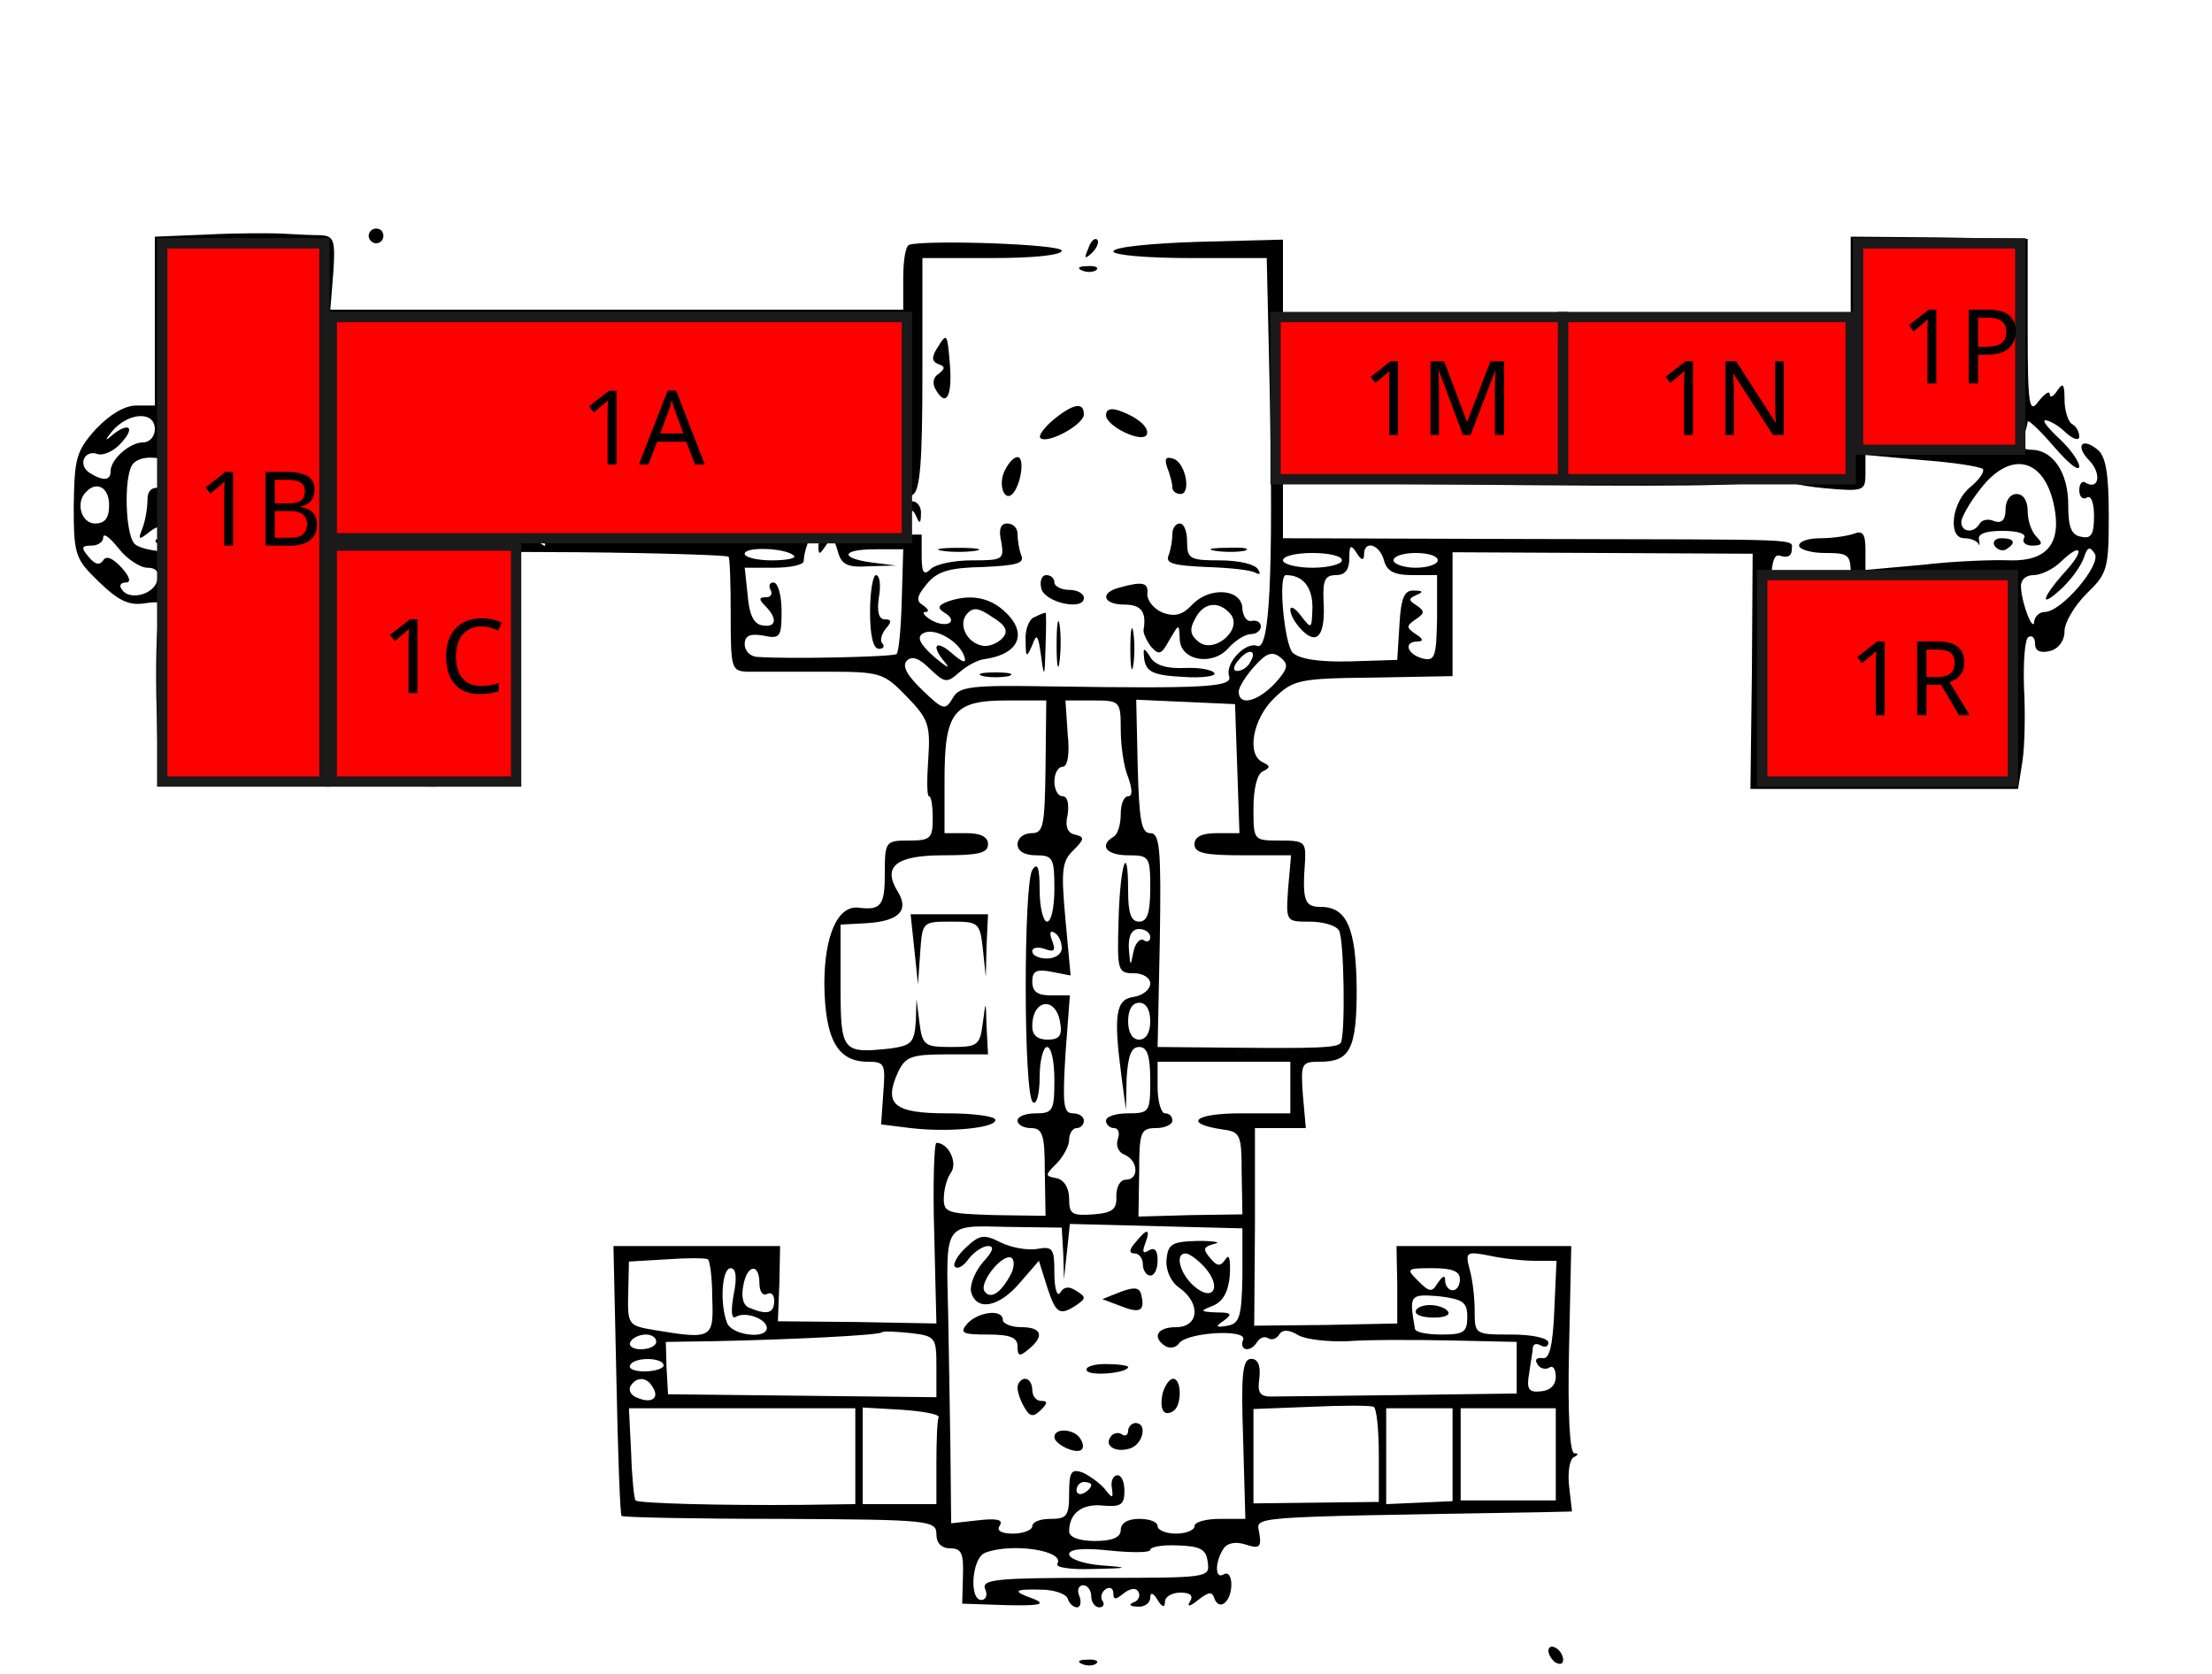
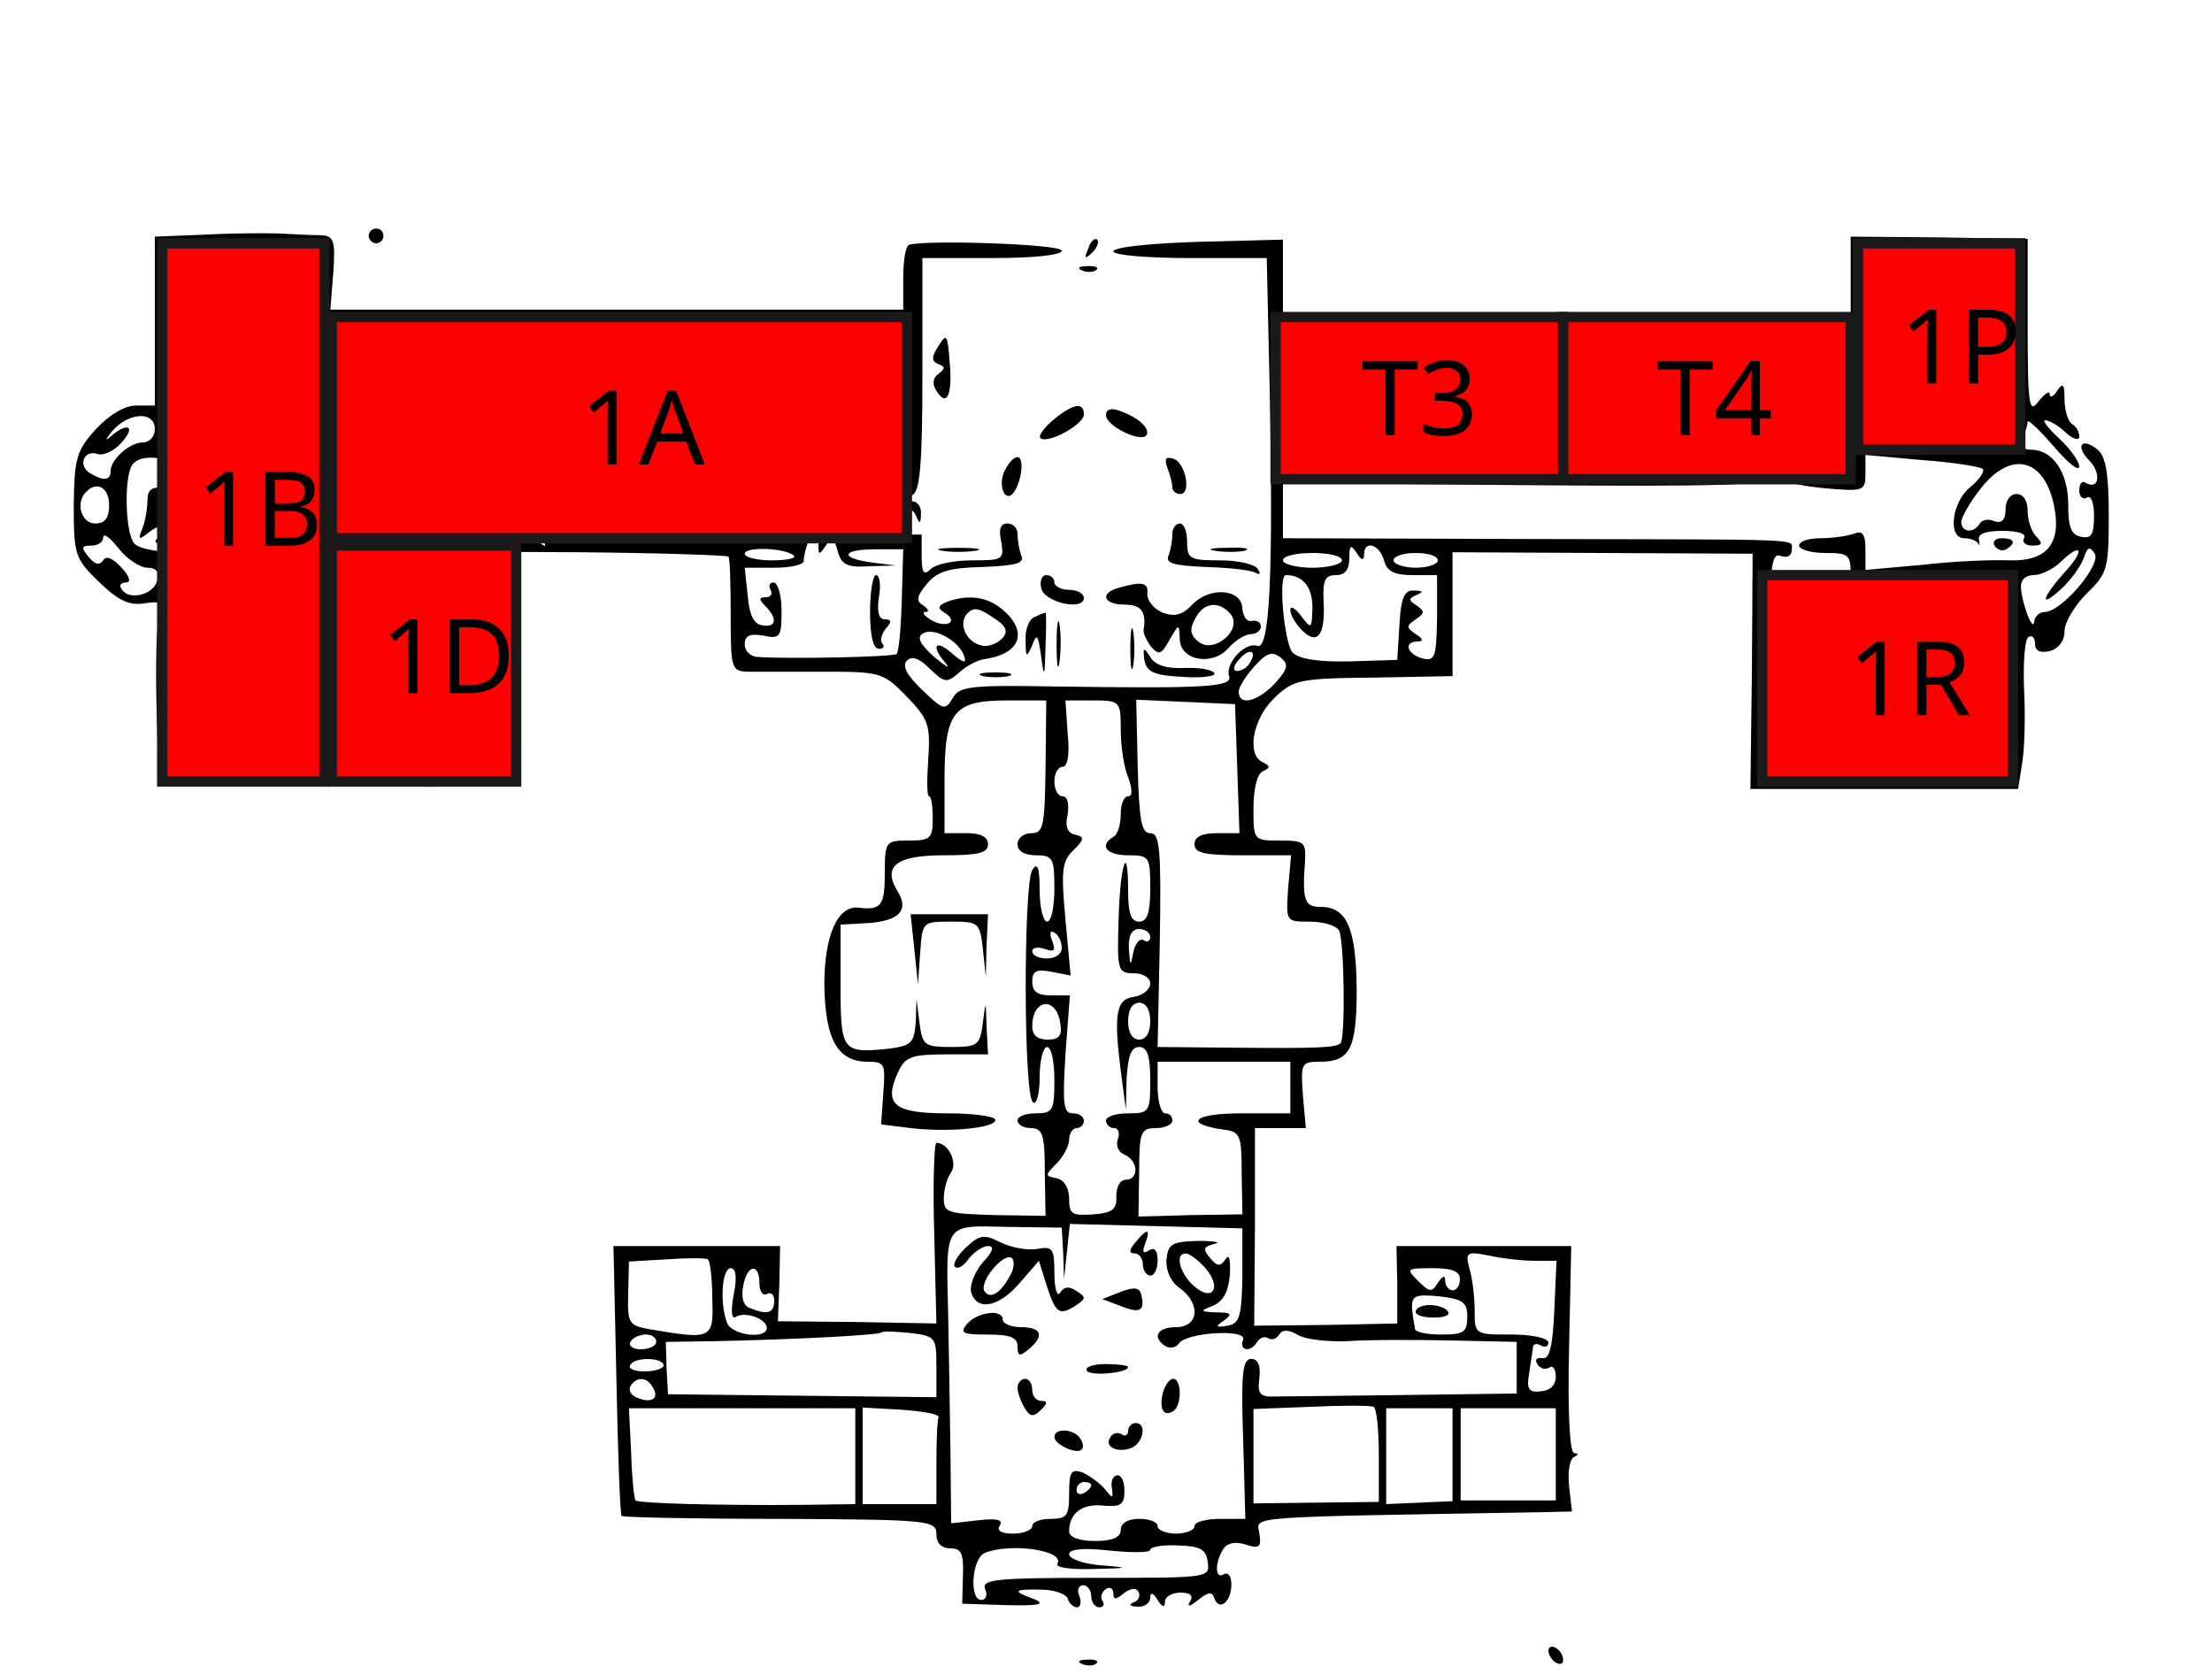
<svg xmlns="http://www.w3.org/2000/svg" version="1.0" width="300pt" height="227pt" viewBox="0 0 300 227" preserveAspectRatio="xMidYMid meet">
  <g transform="translate(0,227) scale(0.1,-0.1)" fill="#000000" stroke="none">
    <path d="M283 1952 l-73 -3 0 -114 0 -115 -25 0 c-16 0 -36 -12 -55 -32 -27 -30 -29 -40 -30 -104 0 -67 2 -72 34 -103 27 -26 41 -33 64 -29 19 3 29 0 29 -9 0 -6 -4 -10 -9 -7 -5 3 -7 -47 -6 -111 l3 -117 188 -3 188 -2 -2 160 -1 159 198 -1 c109 -1 200 -4 202 -6 2 -2 3 -37 3 -79 0 -72 1 -76 22 -77 12 0 58 0 103 0 79 0 82 -1 114 -34 29 -30 32 -38 29 -84 -2 -28 -2 -51 1 -51 3 0 5 -13 5 -30 0 -27 -3 -30 -32 -30 -32 0 -33 -1 -33 -45 0 -43 -5 -50 -36 -46 -28 3 -46 -38 -46 -104 1 -75 18 -105 59 -105 23 0 24 -3 21 -42 l-3 -43 40 -5 c52 -6 115 0 115 11 0 5 -29 9 -65 9 -73 0 -87 12 -67 56 10 21 18 24 67 24 l55 0 -2 38 c-1 36 -1 36 -5 5 -4 -31 -7 -33 -43 -33 -36 0 -39 2 -43 33 l-4 32 -1 -31 c-2 -28 -6 -32 -34 -36 -66 -7 -68 -5 -68 86 l0 82 37 2 c42 3 56 17 41 42 -22 35 -3 50 62 50 47 0 60 3 60 15 0 10 -10 15 -29 15 l-30 0 0 72 c0 93 12 108 85 108 l53 0 -1 -90 c-1 -81 -3 -90 -19 -90 -11 0 -19 -7 -19 -15 0 -9 9 -15 25 -15 23 0 25 -4 25 -45 0 -25 -4 -45 -10 -45 -5 0 -10 19 -10 43 0 31 -3 38 -10 27 -12 -19 -12 -308 1 -315 5 -4 9 12 9 34 0 23 5 41 10 41 6 0 10 -20 10 -45 0 -41 -2 -45 -25 -45 -14 0 -25 -4 -25 -10 0 -5 8 -10 18 -10 16 0 19 -9 19 -59 l1 -60 -69 1 c-63 2 -69 3 -69 22 0 12 4 28 10 36 9 14 -4 40 -20 40 -3 0 -5 -55 -3 -122 l3 -123 -108 2 -107 1 2 51 1 51 -113 0 -113 0 4 -181 c2 -100 5 -183 7 -185 2 -2 99 -4 215 -4 203 -1 212 -2 212 -21 0 -12 7 -19 19 -19 15 0 18 -7 17 -37 l-1 -38 60 -2 c44 -1 54 1 38 8 -31 11 -29 14 9 13 18 0 34 -6 36 -12 2 -7 8 -12 13 -12 4 0 6 7 3 15 -4 8 -1 15 5 15 6 0 11 -7 11 -15 0 -8 5 -15 11 -15 5 0 8 4 4 9 -3 5 -1 12 5 16 5 3 10 1 10 -6 0 -9 3 -9 14 0 9 7 17 8 20 2 3 -5 0 -12 -6 -14 -8 -3 -6 -6 5 -6 9 -1 17 5 17 12 0 8 4 7 10 -3 6 -10 10 -11 10 -2 0 6 9 12 21 12 13 0 18 -4 13 -12 -5 -8 0 -7 11 2 14 11 19 12 22 2 7 -18 23 -4 23 19 0 11 -4 17 -10 14 -12 -8 -13 15 -1 34 5 8 16 11 31 6 18 -6 21 -3 18 15 -3 24 -31 22 381 29 l43 1 -4 35 c-2 19 1 37 7 39 6 3 6 5 0 5 -6 1 -9 53 -7 141 l3 140 -119 0 -118 0 1 -52 0 -53 -97 -2 -97 -1 1 134 0 134 34 0 35 0 -4 45 c-3 43 -2 45 23 45 41 0 50 17 50 99 -1 82 -13 111 -49 111 -22 0 -25 9 -21 63 1 25 -1 27 -34 27 -36 0 -36 0 -36 44 0 26 5 47 13 50 10 5 10 7 0 12 -23 10 -14 59 15 87 26 25 33 27 135 28 l107 2 0 84 0 84 204 -1 203 -1 -1 -160 -2 -159 182 0 181 0 6 38 c3 20 4 65 2 100 -1 34 1 65 6 68 5 3 9 -1 9 -9 0 -10 7 -13 20 -10 12 3 20 14 20 27 0 12 14 35 30 51 28 27 30 33 30 106 0 56 -4 80 -15 89 -22 18 -31 5 -11 -15 16 -17 13 -40 -5 -30 -5 4 -9 -1 -9 -10 0 -9 5 -13 10 -10 6 4 10 -7 10 -25 0 -25 -4 -31 -17 -28 -14 2 -18 13 -18 44 0 43 -21 74 -50 74 -12 0 -15 5 -11 16 3 9 6 19 6 22 0 4 16 -11 35 -33 19 -22 34 -35 35 -28 0 7 -12 24 -27 38 -15 14 -24 25 -19 25 5 0 18 -7 28 -17 10 -9 18 -11 18 -5 0 6 -4 14 -10 17 -5 3 -10 18 -10 33 0 21 -2 24 -10 12 -5 -8 -10 -10 -10 -5 0 6 -7 1 -15 -9 -13 -18 -15 -7 -15 100 l0 120 -120 2 -120 1 0 -54 0 -54 -385 2 -385 2 0 50 0 50 -115 -3 c-63 -2 -115 -7 -115 -13 0 -5 46 -9 104 -9 l104 0 4 -177 c5 -255 0 -356 -17 -349 -16 6 -44 -24 -38 -41 5 -15 -32 -17 -239 -14 -113 2 -127 0 -136 -16 -10 -17 -13 -16 -41 11 -21 20 -28 33 -21 40 7 7 17 3 31 -11 20 -19 23 -20 40 -5 10 9 25 17 34 18 49 7 60 37 25 67 -21 18 -47 21 -75 11 -13 -5 -14 -9 -4 -15 20 -12 3 -22 -18 -10 -10 6 -13 11 -8 11 6 0 4 4 -3 9 -10 6 -9 12 5 29 14 17 30 22 76 23 46 2 57 5 52 16 -3 8 -5 21 -5 29 0 8 -6 14 -14 14 -9 0 -12 -8 -8 -25 4 -24 2 -25 -40 -25 -24 0 -49 -5 -56 -12 -9 -9 -12 -5 -12 18 l0 29 -70 0 c-56 0 -70 -3 -70 -15 0 -13 1 -13 10 0 8 13 11 11 16 -7 5 -19 13 -23 43 -21 l36 1 -32 4 c-45 6 -42 18 4 18 l38 0 -2 -69 c-1 -38 -4 -70 -7 -73 -4 -4 -146 -7 -188 -4 -10 0 -18 8 -18 17 0 12 7 15 25 12 23 -5 25 -2 25 33 0 22 -5 39 -11 39 -5 0 -7 -4 -4 -10 3 -5 1 -10 -6 -10 -10 0 -10 -3 -1 -12 17 -17 15 -30 -5 -26 -11 2 -17 15 -19 41 l-4 37 40 0 c22 0 40 4 40 9 0 5 2 15 5 23 4 10 -31 14 -181 16 -154 3 -185 1 -178 -10 6 -10 5 -11 -7 -2 -9 7 -60 11 -142 10 -71 0 -131 2 -134 7 -17 28 -23 -11 -23 -161 l0 -168 -95 1 -95 0 0 122 c0 67 -3 128 -6 137 -5 13 2 16 45 16 28 0 51 5 51 10 0 6 -30 10 -69 10 -43 0 -72 5 -79 13 -12 14 -14 88 -3 106 13 20 65 9 76 -16 5 -13 15 -23 21 -23 6 0 11 -7 11 -16 0 -10 -7 -14 -19 -11 -12 3 -16 1 -12 -6 4 -7 1 -6 -7 1 -8 7 -14 18 -14 25 0 6 -8 13 -17 15 -12 2 -18 -3 -18 -16 0 -11 -3 -29 -7 -39 -6 -15 -5 -16 9 -5 11 9 18 10 23 2 3 -5 1 -10 -6 -10 -7 0 -10 -3 -7 -6 4 -3 16 0 28 6 18 10 21 9 15 -2 -3 -7 0 -5 8 5 8 9 19 17 26 17 6 0 11 11 11 25 0 14 -6 25 -13 25 -7 0 -18 9 -25 20 -11 19 -10 20 28 20 22 0 40 5 40 10 0 6 -23 10 -50 10 l-51 0 6 38 c4 27 3 32 -4 17 -8 -17 -10 -17 -10 -3 -1 9 3 19 9 23 6 4 5 15 -2 30 -7 17 -7 32 0 54 7 19 7 31 1 31 -5 0 -9 7 -9 15 0 8 4 15 9 15 5 0 7 9 4 19 -4 17 3 19 89 23 51 2 96 3 101 1 4 -3 7 -78 7 -169 0 -103 4 -164 10 -164 12 0 12 0 10 127 l-2 102 191 0 c139 0 191 -3 191 -11 0 -9 3 -9 12 0 8 8 45 12 100 12 62 0 88 -4 88 -12 0 -9 3 -9 12 0 7 7 44 12 98 12 l86 0 -3 -94 c-1 -51 -3 -97 -4 -102 -1 -5 -1 -25 0 -44 1 -24 4 -31 10 -21 7 11 9 11 14 0 4 -10 6 -9 6 4 1 9 -5 17 -11 17 -10 0 -10 2 0 9 10 6 13 45 13 165 l0 156 95 0 c56 0 94 4 94 10 0 9 -184 15 -207 8 -5 -2 -8 -22 -8 -45 l0 -43 -388 0 -389 0 4 50 c3 44 1 50 -17 51 -11 0 -33 1 -50 2 -16 1 -63 1 -102 -1z m2444 -123 c1 -52 3 -101 4 -109 8 -59 7 -60 -101 -60 l-100 0 0 135 0 135 98 -4 97 -3 2 -94z m-627 -8 c12 -1 14 -17 12 -97 l-3 -95 -37 2 c-20 1 -45 -2 -55 -6 -10 -4 -22 -4 -27 1 -5 5 -42 7 -82 3 -40 -3 -81 -1 -92 4 -10 5 -31 6 -47 3 l-29 -5 0 97 0 97 173 -1 c94 -1 179 -2 187 -3z m410 -96 l0 -93 -154 2 c-92 0 -152 -3 -148 -8 3 -5 -2 -6 -12 -3 -10 4 -31 7 -47 7 l-29 0 0 81 c0 56 4 85 14 95 18 18 176 20 176 3 0 -8 4 -8 13 -1 15 13 66 18 135 14 l52 -4 0 -93z m-2300 -37 c0 -10 -7 -18 -16 -18 -18 0 -44 -23 -44 -39 0 -13 -10 -14 -29 -2 -16 11 -6 32 12 25 7 -2 22 4 32 16 20 22 8 28 -15 8 -8 -7 -7 -4 2 7 22 26 58 28 58 3z m2479 -54 c3 -3 -4 -14 -16 -24 -26 -20 -32 -70 -9 -70 8 0 16 -3 19 -7 2 -5 2 -2 1 5 -2 8 9 12 32 12 21 0 33 -4 29 -10 -3 -5 2 -10 11 -10 14 0 15 3 6 12 -7 7 -12 22 -12 35 0 14 -6 23 -15 23 -9 0 -15 -9 -15 -21 0 -14 -5 -19 -15 -16 -8 4 -17 2 -20 -3 -8 -14 -25 -12 -25 2 0 6 11 26 26 45 41 53 87 42 100 -24 10 -50 -10 -74 -59 -73 -23 1 -77 -1 -119 -6 l-78 -7 0 28 c0 21 -4 26 -16 21 -9 -3 -29 -6 -45 -6 -16 0 -29 -4 -29 -10 0 -5 16 -10 35 -10 32 0 35 -2 35 -29 0 -17 5 -33 10 -36 6 -3 10 2 10 13 0 18 8 19 101 20 75 1 99 -2 96 -11 -2 -6 0 -22 4 -34 5 -13 5 -23 0 -23 -5 0 -8 -42 -7 -94 0 -52 -1 -97 -4 -99 -8 -9 -173 -10 -192 -2 -10 4 -18 3 -18 -1 0 -5 -25 -7 -55 -6 l-55 4 0 150 c0 129 2 149 15 144 9 -3 15 0 15 8 0 16 28 14 -362 15 l-328 1 0 38 0 37 330 -3 c262 -2 330 0 330 10 0 9 3 10 8 2 4 -6 33 -13 65 -16 55 -5 57 -4 57 20 l0 25 77 -7 c42 -3 79 -9 82 -12z m-2541 -49 c0 -18 -6 -25 -19 -25 -19 0 -27 29 -12 43 14 15 31 6 31 -18z m52 -85 c12 0 17 -6 13 -18 -5 -19 -39 -27 -48 -11 -4 5 -1 9 6 9 7 0 5 8 -6 20 -12 13 -21 17 -25 10 -5 -7 -11 -6 -20 5 -10 12 -10 15 4 15 9 0 16 5 16 11 0 7 9 0 21 -15 11 -14 29 -26 39 -26z m321 20 c6 0 7 5 4 10 -3 6 -1 10 4 10 6 0 11 -4 11 -10 0 -5 5 -9 12 -7 7 1 13 -11 14 -28 7 -105 7 -135 3 -139 -3 -3 -4 -32 -2 -65 2 -52 0 -61 -17 -66 -11 -4 -29 -3 -40 0 -11 3 -20 2 -20 -3 0 -6 -9 -8 -20 -5 -20 5 -20 12 -18 157 3 150 3 151 26 148 13 -2 22 2 23 10 0 10 2 10 6 1 2 -7 9 -13 14 -13z m556 -4 c3 -3 -10 -6 -30 -6 -20 0 -37 4 -37 9 0 10 57 8 67 -3z m773 2 c0 20 21 14 27 -8 4 -15 14 -20 39 -20 l33 0 0 -59 c-1 -53 -3 -58 -20 -54 -21 6 -26 23 -6 23 8 0 7 4 -3 10 -13 9 -13 11 0 20 12 8 13 11 1 19 -11 7 -11 9 0 14 10 4 9 6 -3 6 -13 1 -18 -9 -20 -46 l-3 -48 -64 -2 c-42 -1 -69 3 -78 12 -11 12 -20 105 -9 105 23 0 36 -16 36 -44 -1 -29 -1 -30 -15 -12 -8 11 -15 15 -15 9 0 -7 7 -19 16 -28 21 -21 32 -6 29 41 -1 27 2 34 17 34 12 0 18 7 18 23 0 18 2 19 10 7 6 -10 10 -11 10 -2z m953 -21 c-32 -35 -39 -54 -10 -28 15 13 29 33 33 44 5 15 8 17 15 6 9 -15 -45 -79 -68 -79 -7 0 -13 -6 -14 -12 -1 -18 -17 23 -18 45 -1 10 6 17 17 17 10 0 27 8 38 19 26 25 32 16 7 -12z m-983 13 c0 -5 -18 -10 -40 -10 -22 0 -40 5 -40 10 0 6 18 10 40 10 22 0 40 -4 40 -10z m130 0 c0 -5 -13 -10 -30 -10 -16 0 -30 5 -30 10 0 6 14 10 30 10 17 0 30 -4 30 -10z m-590 -105 c-6 -7 -18 -12 -26 -11 -22 3 -35 28 -23 43 9 10 16 9 35 -4 18 -11 22 -19 14 -28z m-52 -26 c3 -9 -2 -8 -17 5 -23 20 -29 10 -8 -14 6 -8 0 -4 -16 9 -20 18 -24 27 -15 32 15 9 50 -11 56 -32z m387 -8 c-3 -6 -11 -11 -17 -11 -6 0 -6 6 2 15 14 17 26 13 15 -4z m34 -28 c-24 -25 -49 -31 -49 -11 0 6 10 22 22 35 16 18 24 20 35 11 11 -9 10 -15 -8 -35z m-1502 15 c-3 -8 -6 -5 -6 6 -1 11 2 17 5 13 3 -3 4 -12 1 -19z m1293 -77 c0 -22 4 -51 10 -65 6 -17 6 -26 0 -26 -6 0 -10 -11 -10 -24 0 -14 -4 -28 -10 -31 -20 -12 -9 -25 20 -25 29 0 30 -2 30 -45 0 -33 -4 -45 -15 -45 -11 0 -15 11 -15 42 0 69 -11 36 -13 -41 -2 -68 -1 -71 21 -71 12 0 22 -6 22 -14 0 -8 -10 -16 -22 -18 -25 -3 -28 -24 -17 -108 l6 -45 1 43 c2 30 6 42 17 42 11 0 15 -12 15 -45 0 -43 -1 -45 -30 -45 -16 0 -30 -4 -30 -10 0 -5 5 -10 11 -10 6 0 8 -7 5 -15 -3 -9 1 -18 9 -21 19 -8 20 -34 2 -34 -8 0 -13 -10 -13 -22 1 -18 -5 -23 -31 -25 -29 -2 -33 0 -33 21 0 15 -7 26 -17 28 -16 3 -16 4 0 20 9 9 17 24 17 32 0 9 5 16 10 16 6 0 10 5 10 10 0 6 -7 10 -15 10 -13 0 -14 13 -10 80 l6 80 -26 0 c-18 0 -25 5 -25 19 0 14 6 17 26 13 l26 -5 -7 76 c-6 66 -5 79 11 94 15 15 15 18 2 21 -10 2 -14 11 -10 27 2 15 0 25 -7 25 -6 0 -11 9 -11 20 0 11 5 20 11 20 7 0 10 17 7 45 l-3 45 37 0 c37 0 38 -1 38 -39z m158 -53 l3 -88 -31 0 c-20 0 -30 -5 -30 -15 0 -12 14 -15 65 -15 l66 0 -4 -45 c-3 -45 -3 -45 29 -45 18 0 36 -5 40 -12 7 -11 9 -146 2 -153 -6 -6 -33 -7 -140 -6 l-108 1 3 145 c2 124 0 145 -13 145 -12 0 -15 17 -17 90 l-2 91 67 -3 67 -3 3 -87z m-1451 40 c-3 -8 -6 -5 -6 6 -1 11 2 17 5 13 3 -3 4 -12 1 -19z m1213 -284 c0 -8 -9 -14 -20 -14 -11 0 -20 4 -20 10 0 5 8 6 17 3 13 -5 15 -2 10 11 -4 10 -3 15 3 11 6 -3 10 -13 10 -21z m120 15 c0 -5 -4 -8 -9 -4 -5 3 -12 -5 -14 -17 -4 -20 -4 -19 -6 5 -1 18 4 27 14 27 8 0 15 -5 15 -11z m-122 -117 c3 -17 -2 -22 -17 -22 -14 0 -21 6 -21 18 0 38 33 41 38 4z m122 3 c0 -16 -6 -25 -15 -25 -9 0 -15 9 -15 25 0 16 6 25 15 25 9 0 15 -9 15 -25z m190 -90 l0 -35 -67 0 c-64 0 -79 -14 -24 -22 23 -3 25 -7 25 -59 l1 -56 -70 -1 -71 -2 1 60 c0 55 2 60 23 60 12 0 22 5 22 10 0 6 -4 10 -10 10 -5 0 -10 16 -10 35 l0 35 90 0 90 0 0 -35z m-308 -225 l1 -35 4 37 4 38 117 -3 117 -3 0 -65 c-1 -55 -4 -64 -20 -67 -17 -3 -17 -1 -5 7 12 9 10 11 -10 11 -23 1 -23 2 -5 9 14 6 21 19 23 42 1 22 -1 29 -6 21 -7 -10 -11 -10 -21 2 -10 12 -9 15 6 19 10 2 0 4 -22 4 -36 -1 -41 -4 -43 -26 -1 -14 6 -30 18 -38 29 -21 26 -53 -5 -53 -26 0 -33 -14 -14 -26 6 -3 14 -2 18 4 10 15 93 20 87 5 -6 -15 10 -18 19 -3 4 6 10 8 15 5 5 -3 11 -1 15 5 4 7 13 7 26 -1 11 -6 41 -9 67 -8 26 2 88 2 138 1 l91 -2 0 -35 0 -35 -151 -2 c-83 -1 -162 -2 -176 -2 -21 -1 -25 3 -22 25 2 17 -2 26 -11 26 -12 0 -14 -21 -11 -109 l3 -108 -34 0 c-19 0 -35 -4 -35 -10 0 -5 -11 -10 -25 -10 -14 0 -25 5 -25 10 0 6 -11 10 -25 10 -16 0 -25 -6 -25 -15 0 -10 -11 -15 -35 -15 -21 0 -35 5 -35 13 0 25 18 38 46 35 24 -2 29 1 29 20 0 12 -4 22 -10 21 -5 0 -9 -8 -7 -17 2 -15 1 -15 -10 -1 -7 8 -21 18 -30 22 -15 5 -18 1 -18 -28 0 -31 -3 -35 -25 -35 -14 0 -25 -4 -25 -10 0 -5 -12 -10 -26 -10 -16 0 -23 4 -18 11 5 8 -4 10 -30 7 l-36 -4 -1 101 c-1 55 -2 136 -3 180 -3 128 -7 123 80 121 l74 -1 2 -35z m-476 -61 c2 -54 0 -56 -78 -43 -36 6 -37 7 -36 50 l1 43 51 3 c28 2 53 2 56 0 3 -2 6 -26 6 -53z m668 42 c24 -27 11 -48 -15 -25 -19 17 -26 44 -11 44 5 0 17 -9 26 -19z m448 9 l29 0 -3 -67 c-2 -50 -7 -67 -16 -65 -8 1 -11 -2 -7 -8 3 -6 11 -8 16 -5 5 4 9 -2 9 -12 0 -12 -8 -19 -20 -20 -17 -2 -20 3 -16 25 2 15 5 31 5 35 1 5 6 5 11 2 6 -3 10 -1 10 4 0 6 -21 11 -50 11 -50 0 -50 0 -50 33 0 17 -3 43 -7 56 -6 23 -4 24 27 18 18 -4 46 -7 62 -7z m-1087 -46 c-4 -22 -3 -34 3 -30 13 8 42 -3 42 -15 0 -16 -48 -10 -54 7 -10 26 -7 74 5 74 7 0 9 -12 4 -36z m35 15 c0 -11 5 -17 10 -14 6 3 10 -1 10 -9 0 -17 -9 -20 -33 -10 -9 3 -12 14 -9 30 5 29 22 32 22 3z m950 6 c0 -8 -4 -15 -10 -15 -5 0 -10 6 -10 13 0 8 -3 7 -10 -3 -8 -13 -11 -13 -27 3 -16 16 -16 17 20 17 26 0 37 -4 37 -15z m10 -51 c0 -21 -5 -24 -35 -24 -19 0 -36 3 -36 8 -8 46 -7 47 32 44 33 -4 39 -8 39 -28z m-720 -68 l0 -41 -182 2 -182 2 -2 36 -1 35 66 1 c100 2 224 8 227 12 2 2 19 1 39 -1 34 -4 35 -6 35 -46z m-380 34 c0 -5 -9 -10 -21 -10 -11 0 -17 5 -14 10 3 6 13 10 21 10 8 0 14 -4 14 -10z m10 -32 c0 -4 -12 -8 -26 -8 -14 0 -23 4 -19 9 6 11 45 10 45 -1z m-15 -29 c10 -15 -1 -23 -20 -15 -9 3 -13 10 -10 16 8 13 22 13 30 -1z m985 -93 l0 -63 -85 -1 -85 -1 0 64 0 64 78 3 c42 2 80 2 85 0 4 -2 7 -31 7 -66z m-710 -1 l0 -65 -72 -1 c-110 -1 -222 2 -226 6 -2 2 -5 31 -6 64 l-3 61 153 0 154 0 0 -65z m113 53 c-2 -5 -3 -33 -3 -63 l0 -55 -50 0 -50 0 0 66 0 65 53 -3 c28 -2 51 -6 50 -10z m697 -51 l0 -63 -45 -2 -45 -2 0 65 0 65 45 0 45 0 0 -63z m140 1 l0 -63 -64 0 -65 0 0 63 0 62 65 0 64 0 0 -62z m-630 -42 c0 -3 -4 -8 -10 -11 -5 -3 -10 -1 -10 4 0 6 5 11 10 11 6 0 10 -2 10 -4z m158 -105 c3 -21 1 -21 -152 -21 -134 0 -155 -2 -150 -15 4 -8 1 -15 -5 -15 -17 0 -13 57 5 64 36 14 109 3 98 -15 -3 -5 19 -8 48 -7 50 1 51 2 11 5 -24 2 -43 9 -43 15 0 7 19 9 55 5 30 -3 55 -3 55 1 0 4 17 7 37 6 31 -1 39 -5 41 -23z" />
    <path d="M2584 1795 c-6 -11 -7 -33 -4 -50 5 -23 8 -26 14 -13 4 9 6 31 4 50 -3 30 -4 31 -14 13z" />
    <path d="M2610 1766 c0 -21 5 -36 12 -36 6 0 8 3 5 7 -4 3 3 11 16 17 31 16 28 40 -5 44 -26 3 -28 1 -28 -32z m40 14 c0 -5 -7 -10 -15 -10 -8 0 -15 5 -15 10 0 6 7 10 15 10 8 0 15 -4 15 -10z" />
    <path d="M1877 1743 c-8 -13 5 -73 14 -68 10 7 9 75 -2 75 -4 0 -10 -3 -12 -7z" />
    <path d="M1911 1708 c1 -39 2 -40 8 -13 l7 30 7 -29 c5 -15 10 -26 13 -23 9 8 -16 77 -27 77 -5 0 -8 -19 -8 -42z" />
    <path d="M1955 1730 c-4 -12 0 -26 9 -36 15 -14 16 -12 16 20 0 39 -15 48 -25 16z" />
    <path d="M2217 1735 c-4 -8 -2 -17 2 -20 5 -3 7 -14 4 -25 -3 -11 0 -20 6 -20 6 0 11 17 11 40 0 40 -13 53 -23 25z" />
    <path d="M2250 1715 c0 -19 5 -35 11 -35 6 0 9 9 6 20 -3 11 -1 18 4 14 11 -6 11 -2 3 20 -11 28 -24 17 -24 -19z" />
    <path d="M2293 1730 c3 -10 0 -21 -6 -23 -6 -2 -7 -9 -3 -15 14 -23 26 -12 26 23 0 19 -5 35 -11 35 -6 0 -9 -9 -6 -20z" />
    <path d="M2705 1530 c4 -6 11 -8 16 -5 14 9 11 15 -7 15 -8 0 -12 -5 -9 -10z" />
    <path d="M2555 1432 c-13 -9 -18 -72 -5 -72 5 0 10 7 10 15 0 20 10 19 25 -1 10 -14 12 -11 12 17 0 30 -11 49 -27 49 -3 0 -9 -4 -15 -8z m30 -22 c-3 -5 -10 -10 -16 -10 -5 0 -9 5 -9 10 0 6 7 10 16 10 8 0 12 -4 9 -10z" />
    <path d="M2507 1423 c-12 -11 -8 -25 4 -17 8 5 10 -1 7 -20 -3 -14 -1 -26 3 -26 5 0 9 16 9 35 0 33 -8 43 -23 28z" />
    <path d="M2480 1299 c0 -5 5 -7 10 -4 6 3 10 8 10 11 0 2 -4 4 -10 4 -5 0 -10 -5 -10 -11z" />
    <path d="M476 1422 c-2 -4 -1 -23 4 -42 l8 -35 1 43 c1 41 -3 50 -13 34z" />
    <path d="M510 1416 c-20 -25 -9 -61 19 -61 13 0 26 6 29 13 2 6 -1 12 -7 12 -6 0 -11 -4 -11 -10 0 -5 -4 -10 -10 -10 -5 0 -10 12 -10 26 0 22 4 25 21 21 16 -4 18 -3 8 9 -15 18 -23 18 -39 0z" />
    <path d="M1310 578 c-12 -11 -18 -23 -15 -26 4 -4 12 1 19 11 7 9 19 17 26 17 9 0 7 -7 -7 -22 -11 -13 -18 -31 -16 -40 7 -27 38 -21 66 12 l26 30 11 -35 c12 -37 17 -40 40 -25 13 9 13 11 0 19 -10 7 -17 6 -22 -2 -4 -7 -8 5 -8 26 0 34 -2 37 -24 33 -13 -2 -35 2 -49 9 -22 11 -28 11 -47 -7z m60 -38 c-13 -24 -27 -33 -35 -21 -7 12 25 52 37 45 4 -3 4 -14 -2 -24z" />
    <path d="M1540 585 c-9 -10 -9 -15 -1 -15 6 0 11 -7 11 -15 0 -8 5 -15 10 -15 6 0 10 9 10 21 0 13 -4 18 -12 13 -8 -5 -9 -2 -5 9 8 21 3 22 -13 2z" />
    <path d="M1520 518 l-25 -10 24 -9 c27 -11 34 -7 29 14 -2 11 -9 12 -28 5z" />
    <path d="M1312 475 c-11 -13 -7 -15 28 -15 30 0 40 -4 40 -16 0 -14 3 -14 15 -4 22 18 18 30 -10 30 -14 0 -25 5 -25 10 0 15 -33 11 -48 -5z" />
    <path d="M1474 411 c5 -8 56 -3 56 5 0 2 -14 4 -31 4 -16 0 -28 -4 -25 -9z" />
    <path d="M1380 388 c0 -7 5 -20 10 -28 7 -12 12 -12 22 -2 9 9 9 12 0 12 -7 0 -12 7 -12 15 0 8 -4 15 -10 15 -5 0 -10 -6 -10 -12z" />
    <path d="M1577 381 c-5 -22 1 -33 14 -25 12 7 12 44 0 44 -5 0 -11 -9 -14 -19z" />
    <path d="M1530 329 c0 -5 -4 -8 -9 -4 -5 3 -12 1 -15 -4 -9 -13 9 -22 28 -15 17 7 22 34 6 34 -5 0 -10 -5 -10 -11z" />
    <path d="M1430 321 c0 -10 30 -24 37 -17 3 3 2 9 -2 15 -8 13 -35 15 -35 2z" />
    <path d="M1920 491 c0 -5 11 -8 25 -8 13 0 22 3 19 8 -3 5 -14 9 -25 9 -10 0 -19 -4 -19 -9z" />
    <path d="M500 1950 c0 -5 5 -10 10 -10 6 0 10 5 10 10 0 6 -4 10 -10 10 -5 0 -10 -4 -10 -10z" />
    <path d="M1476 1933 c-6 -14 -5 -15 5 -6 7 7 10 15 7 18 -3 3 -9 -2 -12 -12z" />
    <path d="M1468 1903 c7 -3 16 -2 19 1 4 3 -2 6 -13 5 -11 0 -14 -3 -6 -6z" />
    <path d="M1273 1801 c-10 -15 -10 -21 0 -25 9 -3 9 -6 0 -13 -8 -5 -9 -14 -3 -23 14 -23 22 -6 18 39 -3 37 -4 40 -15 22z" />
    <path d="M810 1725 c-8 -9 -8 -15 -2 -15 6 0 13 -10 15 -22 3 -14 5 -9 6 15 1 41 -1 44 -19 22z" />
    <path d="M853 1705 c-10 -32 -1 -51 10 -22 4 9 8 8 16 -3 16 -23 22 -6 10 28 -14 41 -23 40 -36 -3z" />
    <path d="M1429 1701 c-13 -11 -21 -22 -18 -25 9 -9 59 18 59 32 0 17 -14 15 -41 -7z" />
    <path d="M1500 1707 c0 -15 48 -38 55 -27 5 9 -11 24 -37 33 -11 4 -18 2 -18 -6z" />
    <path d="M1361 1628 c-7 -20 3 -39 13 -27 11 13 16 49 6 49 -6 0 -14 -10 -19 -22z" />
    <path d="M1583 1636 c4 -10 7 -22 7 -27 0 -5 5 -9 11 -9 15 0 7 43 -10 48 -10 3 -12 0 -8 -12z" />
    <path d="M630 1630 c0 -5 5 -10 10 -10 6 0 10 5 10 10 0 6 -4 10 -10 10 -5 0 -10 -4 -10 -10z" />
    <path d="M820 1631 c0 -5 7 -11 15 -15 9 -3 15 0 15 9 0 8 -7 15 -15 15 -8 0 -15 -4 -15 -9z" />
    <path d="M1020 1630 c0 -5 7 -10 15 -10 8 0 15 5 15 10 0 6 -7 10 -15 10 -8 0 -15 -4 -15 -10z" />
    <path d="M357 1613 c-4 -3 -7 -21 -7 -40 0 -29 3 -33 25 -33 22 0 25 4 25 34 0 22 -6 36 -16 40 -19 7 -19 7 -27 -1z m33 -17 c0 -11 -19 -15 -25 -6 -3 5 1 10 9 10 9 0 16 -2 16 -4z m0 -36 c0 -5 -7 -10 -15 -10 -8 0 -15 5 -15 10 0 6 7 10 15 10 8 0 15 -4 15 -10z" />
    <path d="M317 1602 c-8 -11 4 -62 14 -62 6 0 9 16 7 35 -2 33 -11 44 -21 27z" />
    <path d="M430 1580 c0 -5 6 -10 14 -10 8 0 18 5 21 10 3 6 -3 10 -14 10 -12 0 -21 -4 -21 -10z" />
    <path d="M1590 1546 c0 -8 -2 -21 -5 -29 -5 -11 6 -14 51 -16 31 -1 61 -4 67 -8 6 -3 7 -1 3 5 -4 7 -27 12 -52 12 -40 0 -44 2 -44 25 0 14 -4 25 -10 25 -5 0 -10 -6 -10 -14z" />
    <path d="M1278 1523 c12 -2 32 -2 45 0 12 2 2 4 -23 4 -25 0 -35 -2 -22 -4z" />
    <path d="M1648 1523 c12 -2 30 -2 40 0 9 3 -1 5 -23 4 -22 0 -30 -2 -17 -4z" />
    <path d="M1180 1440 c0 -31 4 -50 12 -50 6 0 8 3 5 7 -4 3 -2 12 4 20 9 10 8 13 -1 13 -8 0 -11 10 -8 30 3 17 1 30 -4 30 -4 0 -8 -22 -8 -50z" />
    <path d="M1412 1473 c3 -20 58 -32 58 -14 0 6 -9 11 -20 11 -11 0 -20 5 -20 10 0 6 -5 10 -11 10 -6 0 -9 -8 -7 -17z" />
    <path d="M1518 1473 c-27 -7 -22 -23 7 -23 23 0 30 -10 26 -34 -1 -4 4 -15 10 -23 11 -12 14 -11 25 9 13 22 13 23 14 2 0 -30 44 -38 66 -13 10 11 23 19 31 19 7 0 13 5 13 10 0 6 -5 9 -12 8 -7 -2 -12 6 -13 16 0 27 -43 31 -67 7 -14 -15 -24 -18 -41 -12 -12 5 -21 16 -21 25 2 16 -6 18 -38 9z m151 -36 c17 -21 -23 -55 -44 -37 -11 9 -12 17 -4 31 11 22 32 25 48 6z" />
    <path d="M1403 1433 c-7 -2 -13 -17 -12 -31 0 -24 1 -25 9 -7 6 17 8 14 12 -15 4 -31 5 -29 6 13 1 26 1 47 0 46 -2 0 -9 -3 -15 -6z" />
    <path d="M1433 1395 c0 -27 2 -38 4 -22 2 15 2 37 0 50 -2 12 -4 0 -4 -28z" />
    <path d="M1533 1390 c0 -25 2 -35 4 -22 2 12 2 32 0 45 -2 12 -4 2 -4 -23z" />
    <path d="M1552 1375 c3 -16 12 -21 52 -23 26 -2 46 1 43 5 -3 5 -22 8 -41 7 -24 -1 -40 4 -46 15 -9 14 -10 13 -8 -4z" />
    <path d="M1333 1353 c9 -2 25 -2 35 0 9 3 1 5 -18 5 -19 0 -27 -2 -17 -5z" />
    <path d="M1240 983 l5 -48 3 43 c3 42 3 42 42 42 37 0 39 -1 43 -37 l4 -38 1 43 2 42 -53 0 -52 0 5 -47z" />
    <path d="M2100 31 c0 -5 5 -13 10 -16 6 -3 10 -2 10 4 0 5 -4 13 -10 16 -5 3 -10 2 -10 -4z" />
    <path d="M1468 13 c7 -3 16 -2 19 1 4 3 -2 6 -13 5 -11 0 -14 -3 -6 -6z" />
  </g>
  <rect style="stroke:#1a1a1a;stroke-width:1.4;stroke-miterlimit:4;stroke-dasharray:none;stroke-opacity:1" id="1b" fill="red" y="33" x="22" height="73" width="22" />
  <text style="font-style:normal;font-weight:normal;font-size:14px;line-height:125%;font-family:Verdana;letter-spacing:0px;word-spacing:0px;fill-opacity:1;fill-rule:evenodd;stroke:none" xml:space="preserve" id="1bt" y="74" x="23"> 1B
</text>
-   <rect style="stroke:#1a1a1a;stroke-width:1.4;stroke-miterlimit:4;stroke-dasharray:none;stroke-opacity:1" id="1c" fill="red" y="74" x="45" height="32" width="25" />
-   <text style="font-style:normal;font-weight:normal;font-size:14px;line-height:125%;font-family:Verdana;letter-spacing:0px;word-spacing:0px;fill-opacity:1;fill-rule:evenodd;stroke:none" xml:space="preserve" id="1ct" y="94" x="48"> 1C
+   <rect style="stroke:#1a1a1a;stroke-width:1.4;stroke-miterlimit:4;stroke-dasharray:none;stroke-opacity:1" id="1d" fill="red" y="74" x="45" height="32" width="25" />
+   <text style="font-style:normal;font-weight:normal;font-size:14px;line-height:125%;font-family:Verdana;letter-spacing:0px;word-spacing:0px;fill-opacity:1;fill-rule:evenodd;stroke:none" xml:space="preserve" id="1dt" y="94" x="48"> 1D
</text>
  <rect style="stroke:#1a1a1a;stroke-width:1.4;stroke-miterlimit:4;stroke-dasharray:none;stroke-opacity:1" id="1a" fill="red" y="43" x="45" height="30" width="78" />
  <text style="font-style:normal;font-weight:normal;font-size:14px;line-height:125%;font-family:Verdana;letter-spacing:0px;word-spacing:0px;fill-opacity:1;fill-rule:evenodd;stroke:none" xml:space="preserve" id="1at" y="63" x="75"> 1A
</text>
-   <rect style="stroke:#1a1a1a;stroke-width:1.4;stroke-miterlimit:4;stroke-dasharray:none;stroke-opacity:1" id="1m" fill="red" y="43" x="173" height="22" width="39" />
-   <text style="font-style:normal;font-weight:normal;font-size:14px;line-height:125%;font-family:Verdana;letter-spacing:0px;word-spacing:0px;fill-opacity:1;fill-rule:evenodd;stroke:none" xml:space="preserve" id="1mt" y="59" x="181"> 1M
+   <rect style="stroke:#1a1a1a;stroke-width:1.4;stroke-miterlimit:4;stroke-dasharray:none;stroke-opacity:1" id="t3" fill="red" y="43" x="173" height="22" width="39" />
+   <text style="font-style:normal;font-weight:normal;font-size:14px;line-height:125%;font-family:Verdana;letter-spacing:0px;word-spacing:0px;fill-opacity:1;fill-rule:evenodd;stroke:none" xml:space="preserve" id="t3t" y="59" x="181"> T3
</text>
-   <rect style="stroke:#1a1a1a;stroke-width:1.4;stroke-miterlimit:4;stroke-dasharray:none;stroke-opacity:1" id="1n" fill="red" y="43" x="212" height="22" width="39" />
-   <text style="font-style:normal;font-weight:normal;font-size:14px;line-height:125%;font-family:Verdana;letter-spacing:0px;word-spacing:0px;fill-opacity:1;fill-rule:evenodd;stroke:none" xml:space="preserve" id="1nt" y="59" x="221"> 1N
+   <rect style="stroke:#1a1a1a;stroke-width:1.4;stroke-miterlimit:4;stroke-dasharray:none;stroke-opacity:1" id="t4" fill="red" y="43" x="212" height="22" width="39" />
+   <text style="font-style:normal;font-weight:normal;font-size:14px;line-height:125%;font-family:Verdana;letter-spacing:0px;word-spacing:0px;fill-opacity:1;fill-rule:evenodd;stroke:none" xml:space="preserve" id="t4t" y="59" x="221"> T4
</text>
  <rect style="stroke:#1a1a1a;stroke-width:1.4;stroke-miterlimit:4;stroke-dasharray:none;stroke-opacity:1" id="1p" fill="red" y="33" x="252" height="28" width="22" />
  <text style="font-style:normal;font-weight:normal;font-size:14px;line-height:125%;font-family:Verdana;letter-spacing:0px;word-spacing:0px;fill-opacity:1;fill-rule:evenodd;stroke:none" xml:space="preserve" id="1pt" y="52" x="254"> 1P
</text>
  <rect style="stroke:#1a1a1a;stroke-width:1.4;stroke-miterlimit:4;stroke-dasharray:none;stroke-opacity:1" id="1r" fill="red" y="78" x="239" height="28" width="34" />
  <text style="font-style:normal;font-weight:normal;font-size:14px;line-height:125%;font-family:Verdana;letter-spacing:0px;word-spacing:0px;fill-opacity:1;fill-rule:evenodd;stroke:none" xml:space="preserve" id="1rt" y="97" x="247"> 1R
</text>
</svg>
